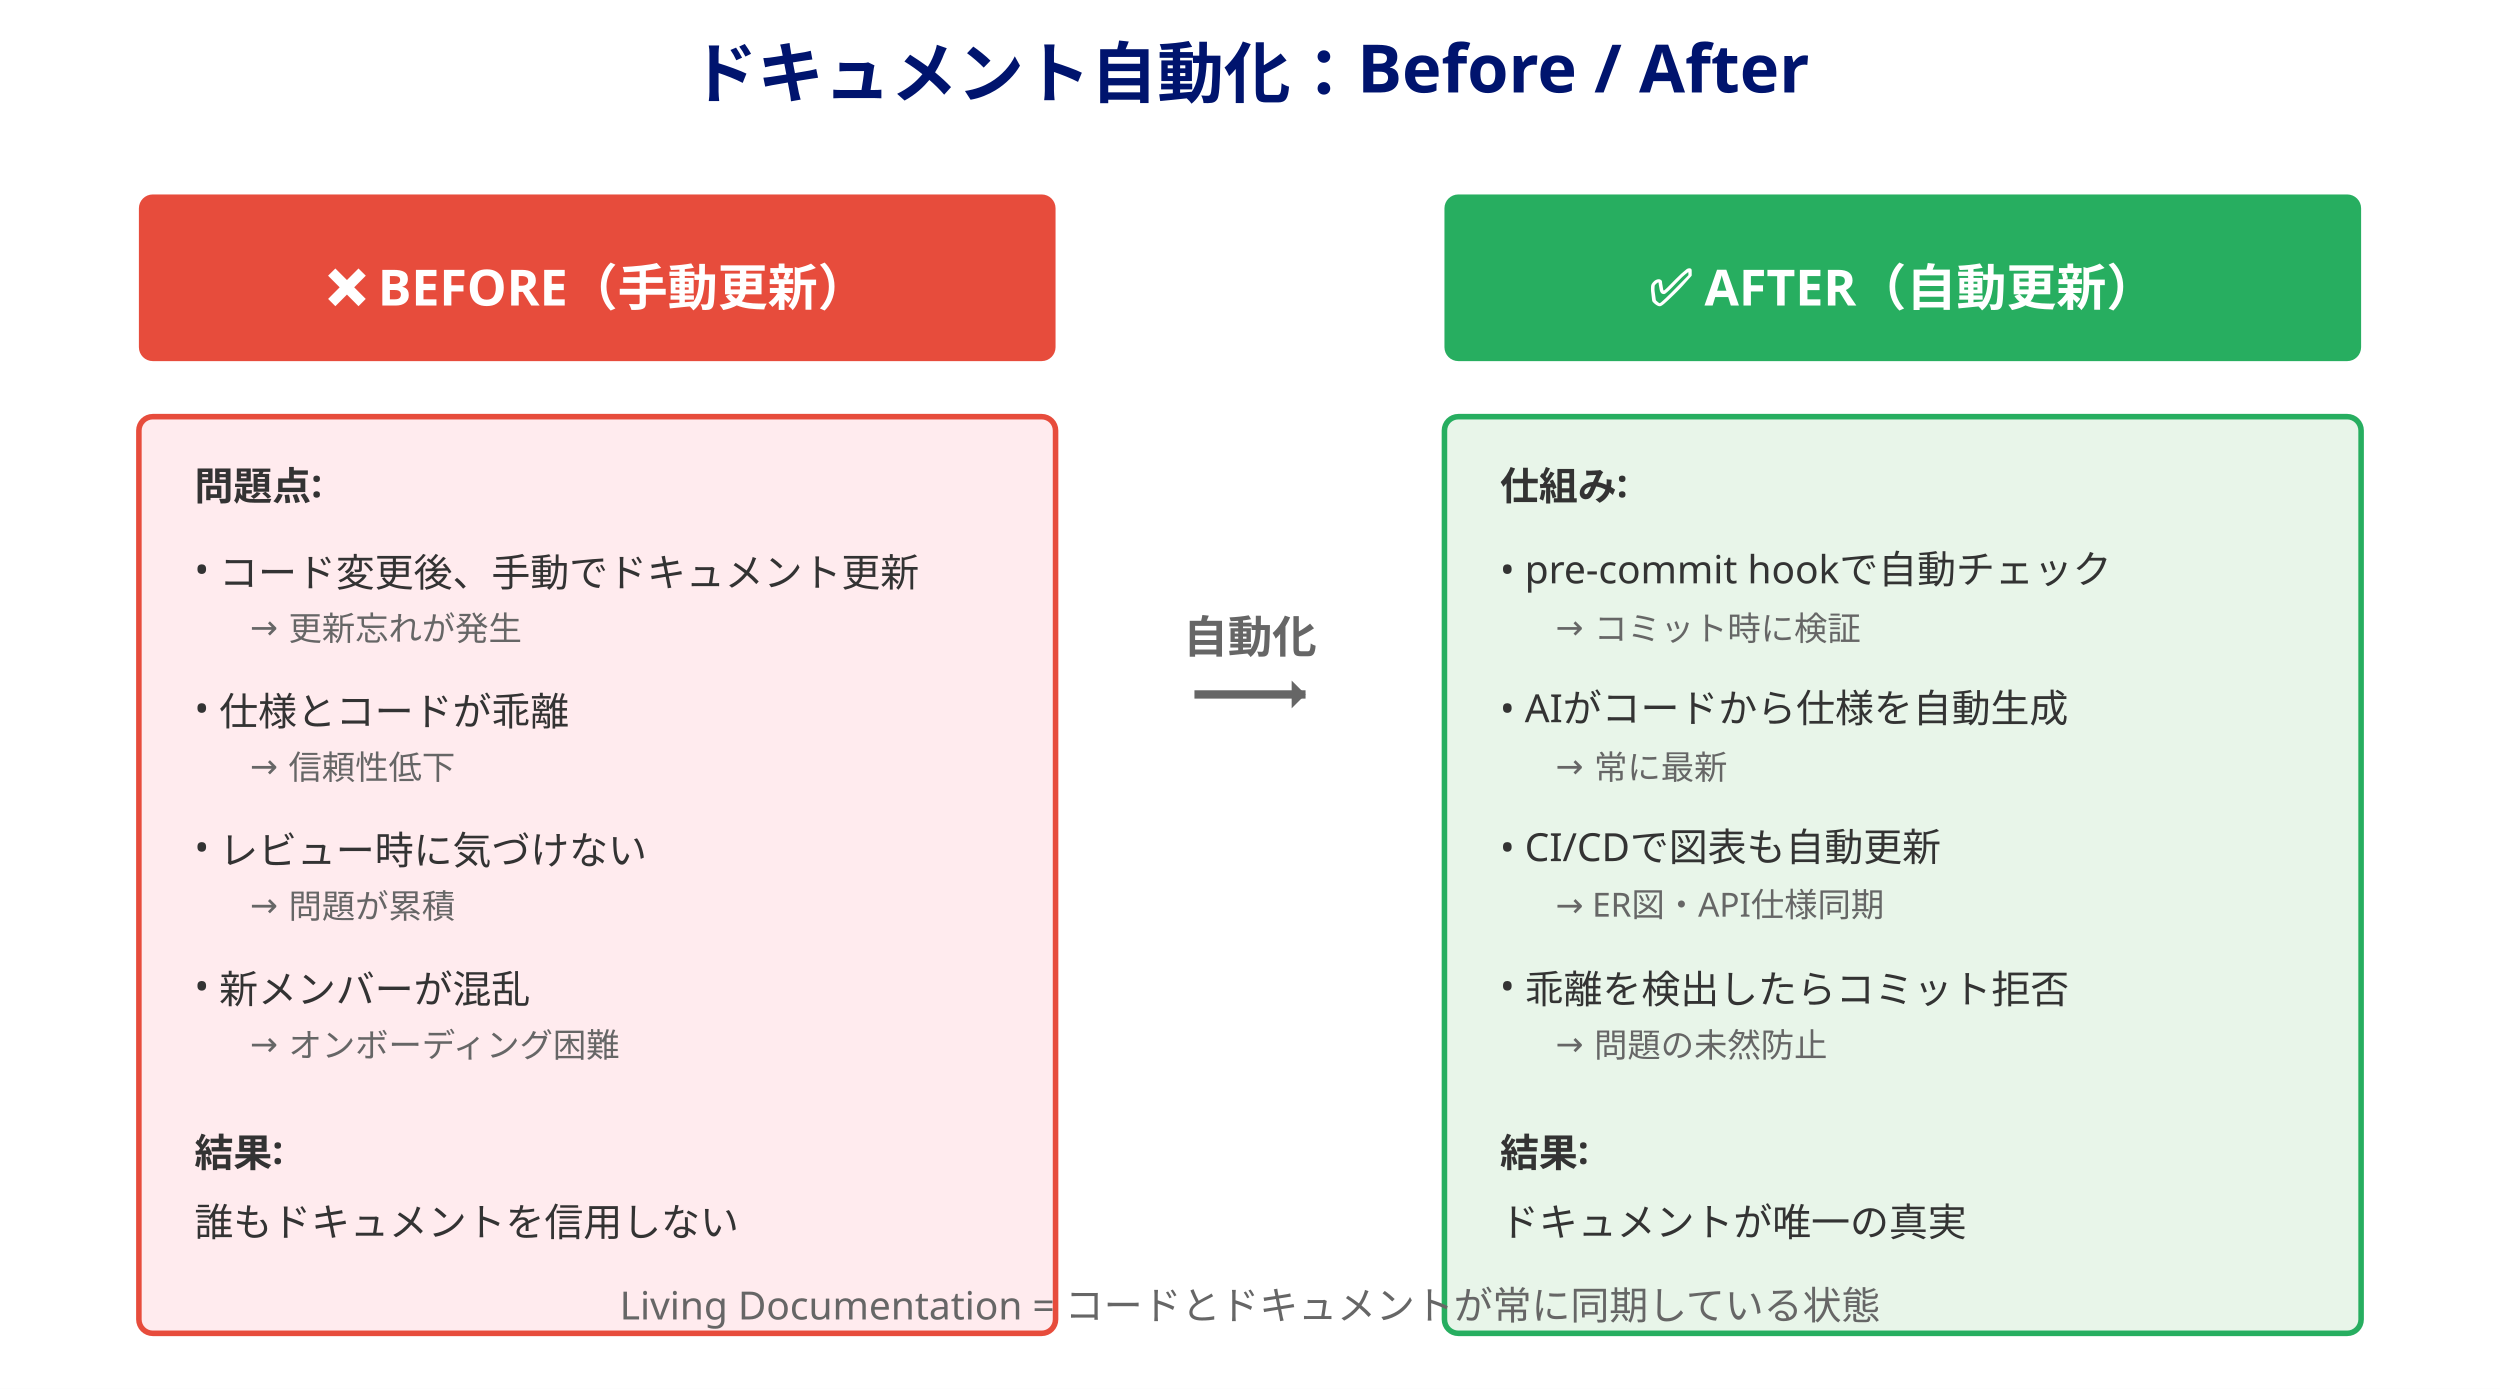
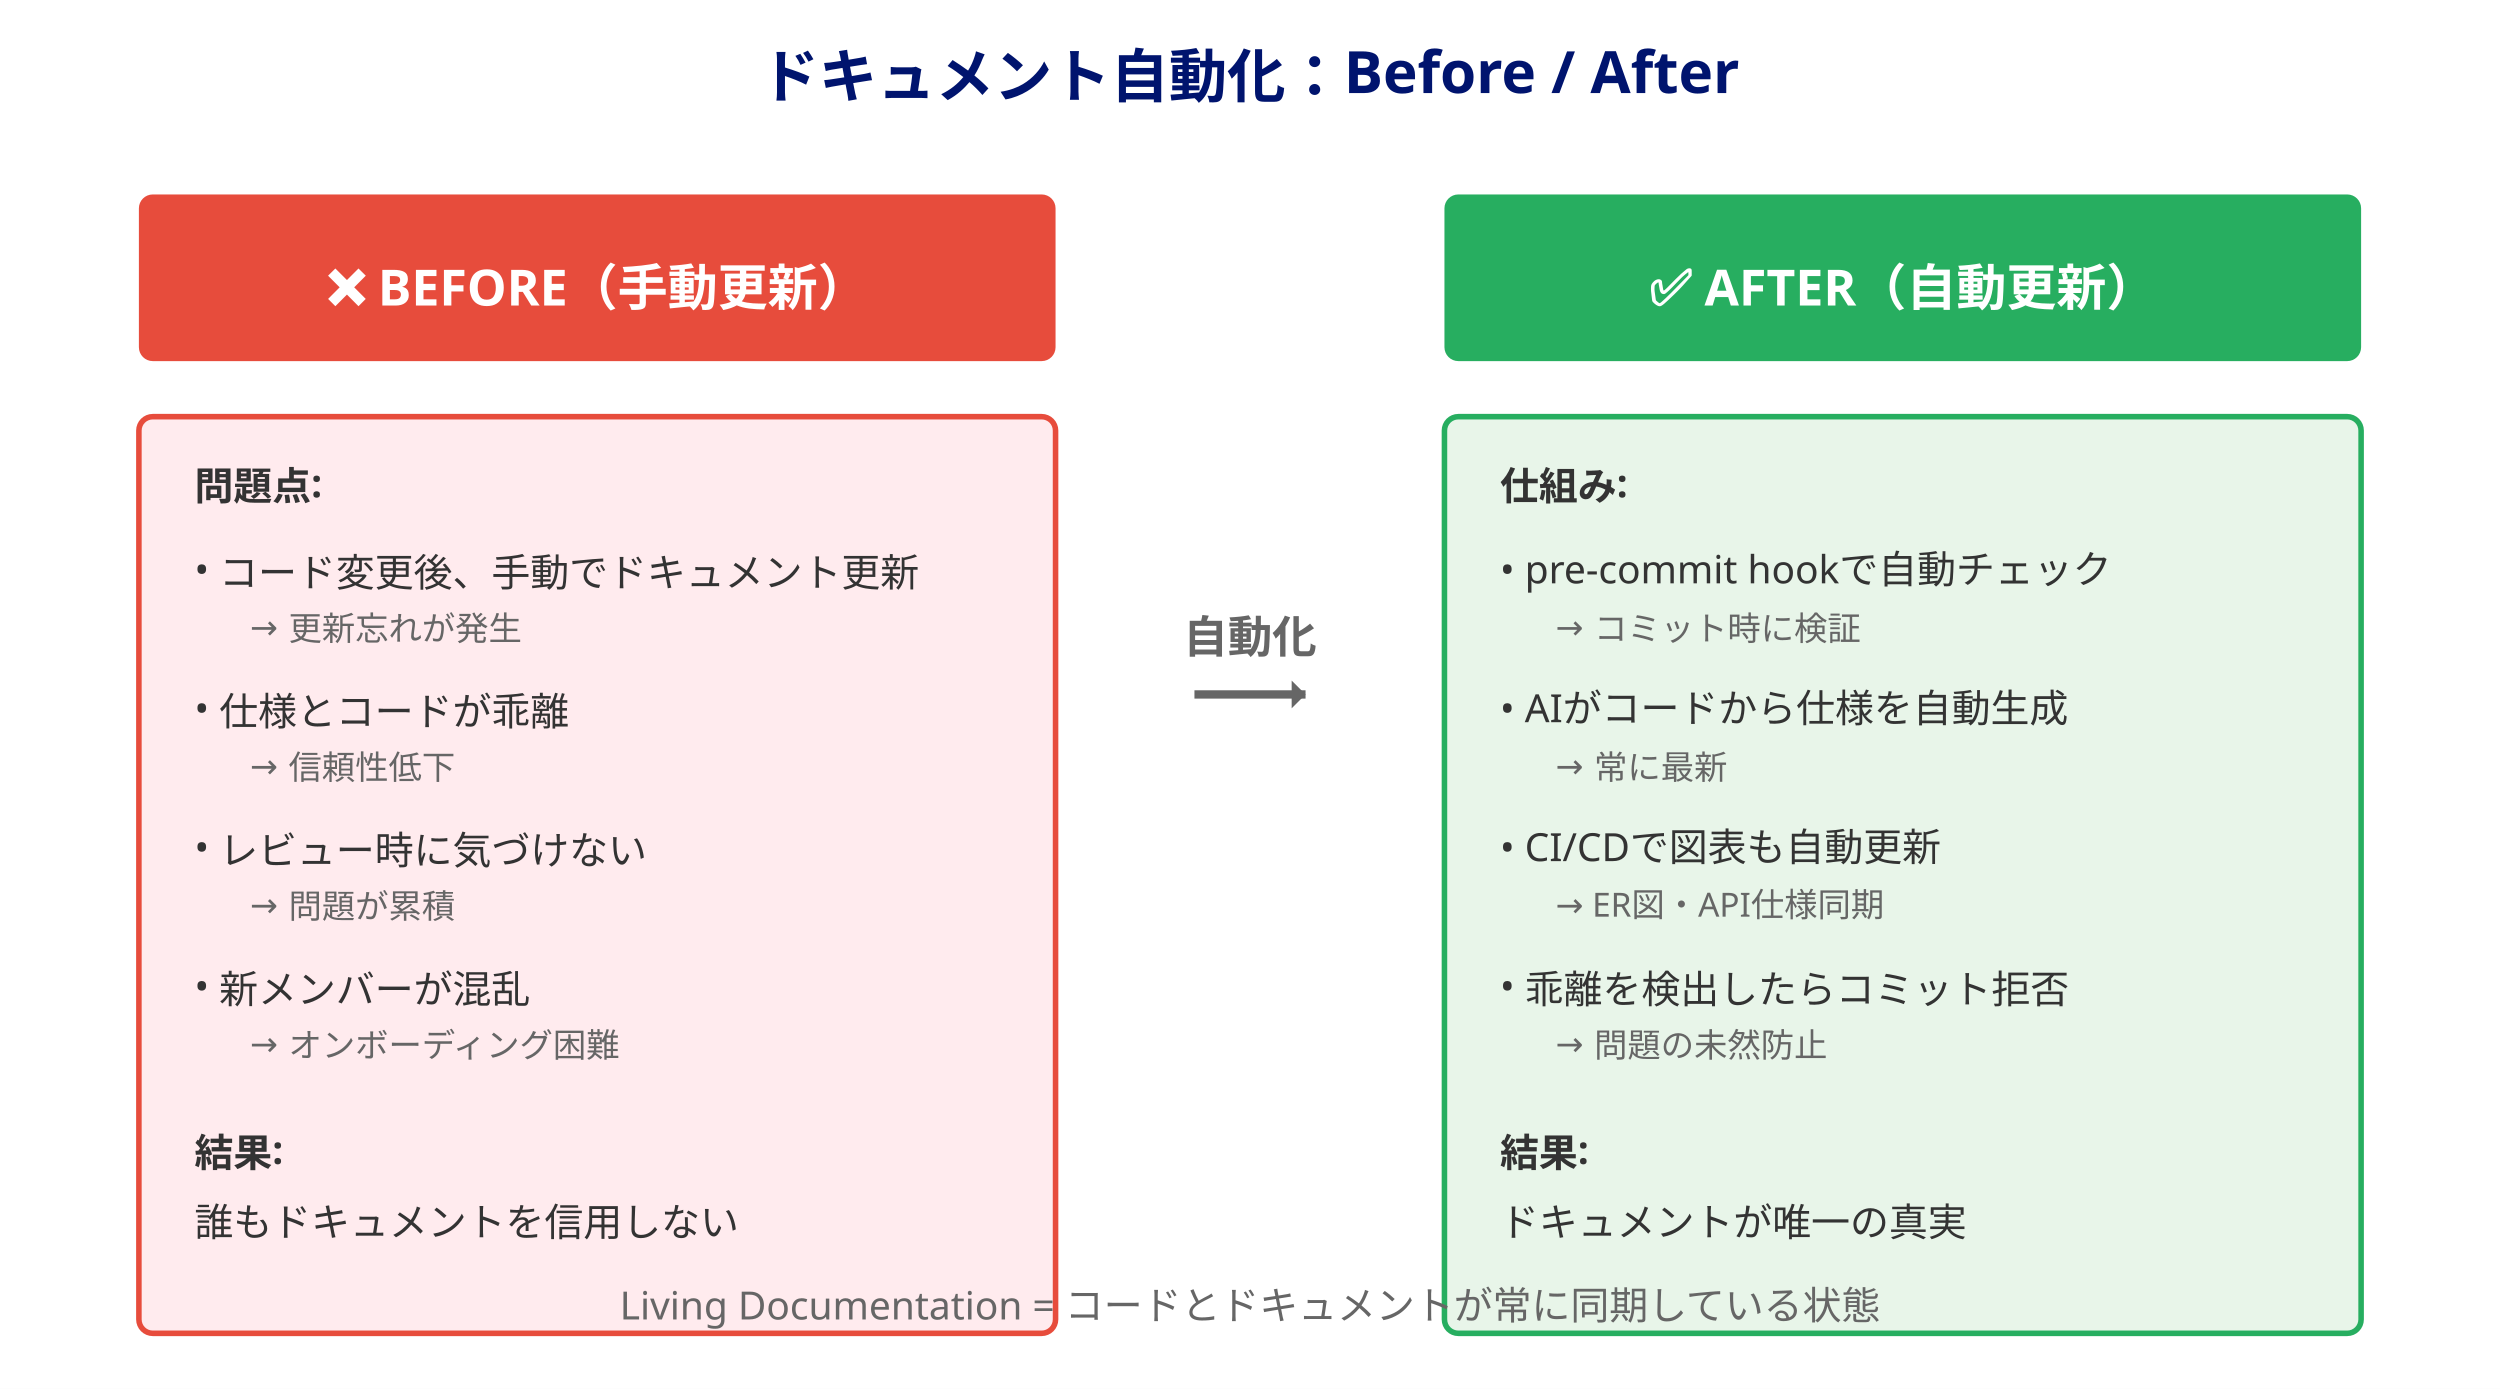
<svg xmlns="http://www.w3.org/2000/svg" viewBox="0 0 900 500">
  <defs>
    <style>
      .title { font-family: 'Noto Sans JP', sans-serif; font-size: 24px; font-weight: bold; fill: #00146E; text-anchor: middle; }
      .subtitle { font-family: 'Noto Sans JP', sans-serif; font-size: 18px; font-weight: bold; fill: white; text-anchor: middle; }
      .item { font-family: 'Noto Sans JP', sans-serif; font-size: 14px; fill: #333; }
      .bad { fill: #E74C3C; }
      .good { fill: #27AE60; }
      .arrow { fill: #666; }
      .arrow-text { font-family: 'Noto Sans JP', sans-serif; font-size: 16px; font-weight: bold; fill: #666; text-anchor: middle; }
    </style>
  </defs>
  <rect width="900" height="500" fill="#FFFFFF" />
-   <text x="450" y="35" class="title">ドキュメント自動化：Before / After</text>
+   <text x="450" y="35" class="title" style="font-size: 21px;">ドキュメント自動化：Before / After</text>
  <g transform="translate(50, 70)">
    <rect x="0" y="0" width="330" height="60" rx="5" class="bad" />
    <text x="165" y="40" class="subtitle">❌ BEFORE（手動更新）</text>
    <rect x="0" y="80" width="330" height="330" rx="5" fill="#FFEBEE" stroke="#E74C3C" stroke-width="2" />
    <g transform="translate(20, 110)">
      <text x="0" y="0" class="item" font-weight="bold">問題点:</text>
      <text x="0" y="30" class="item">• コード変更後、手動でドキュメント更新</text>
      <text x="20" y="50" style="font-family: 'Noto Sans JP', sans-serif; font-size: 12px; fill: #666;">
        → 更新忘れが発生
      </text>
      <text x="0" y="80" class="item">• 仕様とコードが乖離</text>
      <text x="20" y="100" style="font-family: 'Noto Sans JP', sans-serif; font-size: 12px; fill: #666;">
        → 信頼性低下
      </text>
      <text x="0" y="130" class="item">• レビュー時に気づけない</text>
      <text x="20" y="150" style="font-family: 'Noto Sans JP', sans-serif; font-size: 12px; fill: #666;">
        → 問題が累積
      </text>
      <text x="0" y="180" class="item">• 新メンバーが混乱</text>
      <text x="20" y="200" style="font-family: 'Noto Sans JP', sans-serif; font-size: 12px; fill: #666;">
        → オンボーディング困難
      </text>
      <text x="0" y="240" class="item" font-weight="bold">結果:</text>
      <text x="0" y="265" class="item" fill="#E74C3C">
        誰もドキュメントを信用しない
      </text>
    </g>
  </g>
  <g transform="translate(450, 250)">
    <path d="M -20 0 L 20 0" stroke="#666" stroke-width="3" />
    <polygon points="20,0 15,-5 15,5" class="arrow" />
    <text x="0" y="-15" class="arrow-text">自動化</text>
  </g>
  <g transform="translate(520, 70)">
    <rect x="0" y="0" width="330" height="60" rx="5" class="good" />
    <text x="165" y="40" class="subtitle">✅ AFTER（自動更新）</text>
    <rect x="0" y="80" width="330" height="330" rx="5" fill="#E8F5E9" stroke="#27AE60" stroke-width="2" />
    <g transform="translate(20, 110)">
      <text x="0" y="0" class="item" font-weight="bold">仕組み:</text>
      <text x="0" y="30" class="item">• pre-commit hookで自動チェック</text>
      <text x="20" y="50" style="font-family: 'Noto Sans JP', sans-serif; font-size: 12px; fill: #666;">
        → コミット時に検証
      </text>
      <text x="0" y="80" class="item">• AIがコードから仕様を自動生成</text>
      <text x="20" y="100" style="font-family: 'Noto Sans JP', sans-serif; font-size: 12px; fill: #666;">
        → 常に最新
      </text>
      <text x="0" y="130" class="item">• CI/CDで図表も自動更新</text>
      <text x="20" y="150" style="font-family: 'Noto Sans JP', sans-serif; font-size: 12px; fill: #666;">
        → ER図・API仕様同期
      </text>
      <text x="0" y="180" class="item">• 乖離を検出したらコミット拒否</text>
      <text x="20" y="200" style="font-family: 'Noto Sans JP', sans-serif; font-size: 12px; fill: #666;">
        → 問題の未然防止
      </text>
      <text x="0" y="240" class="item" font-weight="bold">結果:</text>
      <text x="0" y="265" class="item" fill="#27AE60">
        ドキュメントが唯一の真実
      </text>
    </g>
  </g>
  <text x="450" y="475" style="font-family: 'Noto Sans JP', sans-serif; font-size: 14px; fill: #666; text-anchor: middle;">
    Living Documentation = コードとドキュメントが常に同期している状態
  </text>
</svg>
